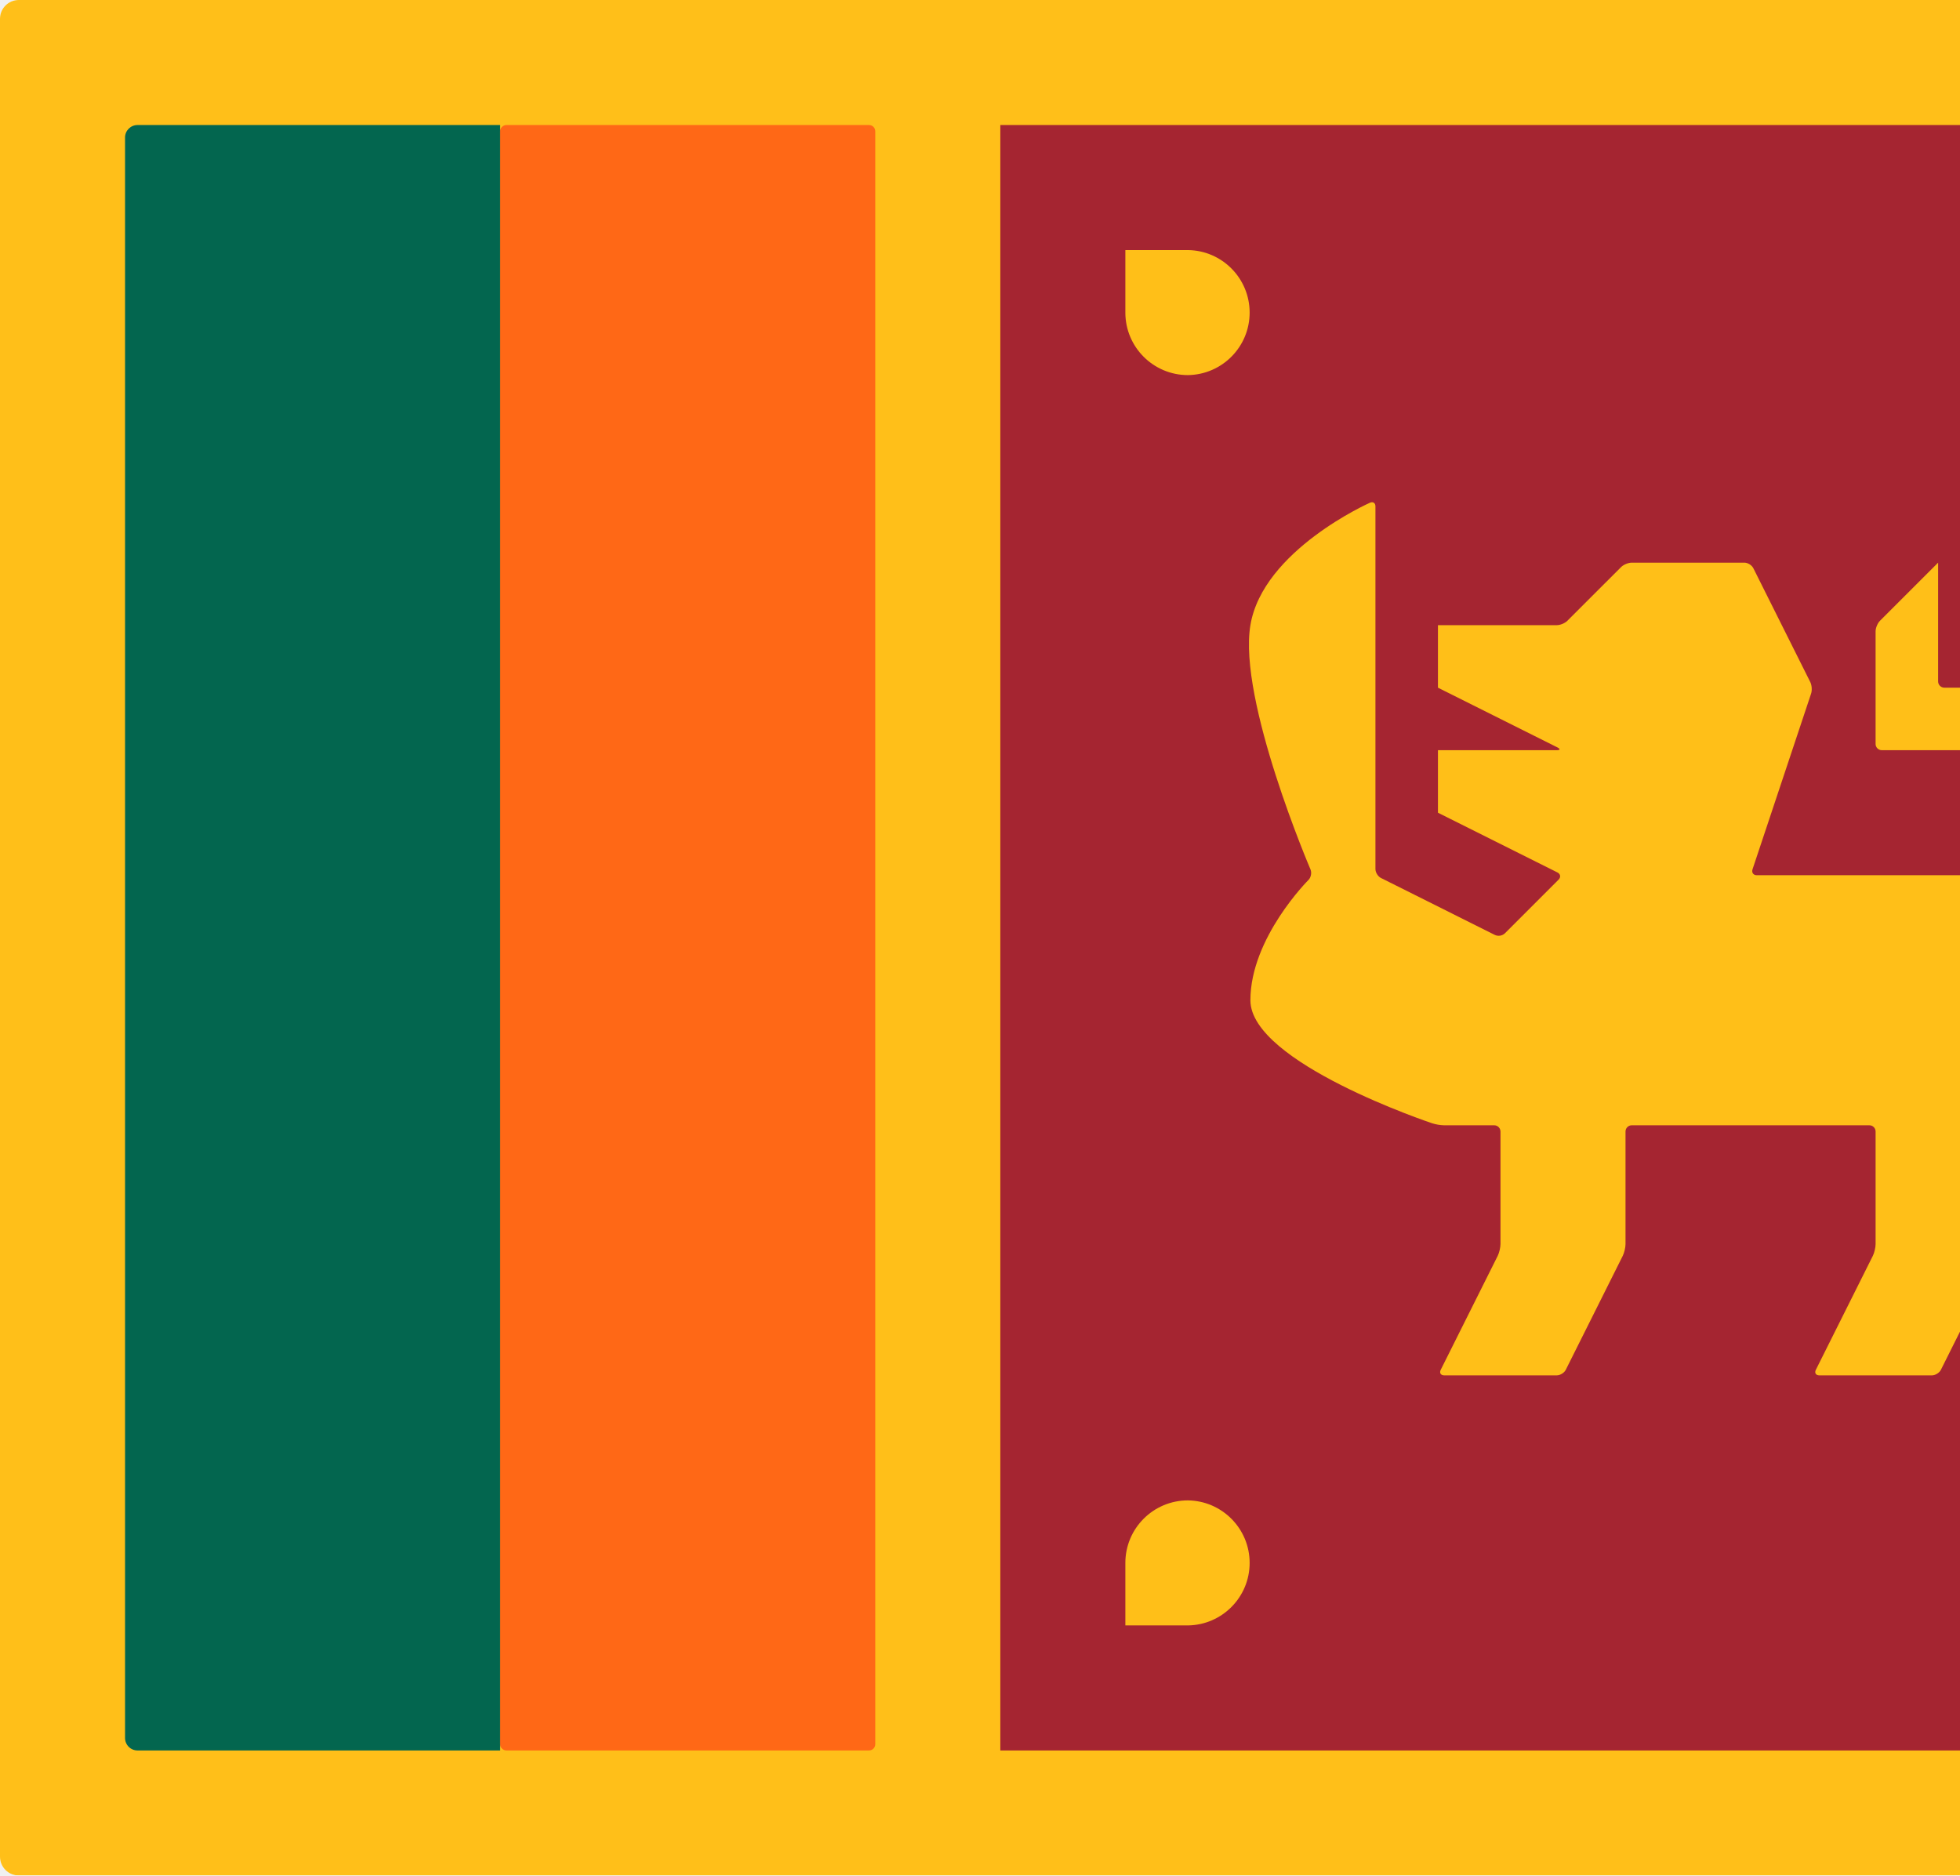
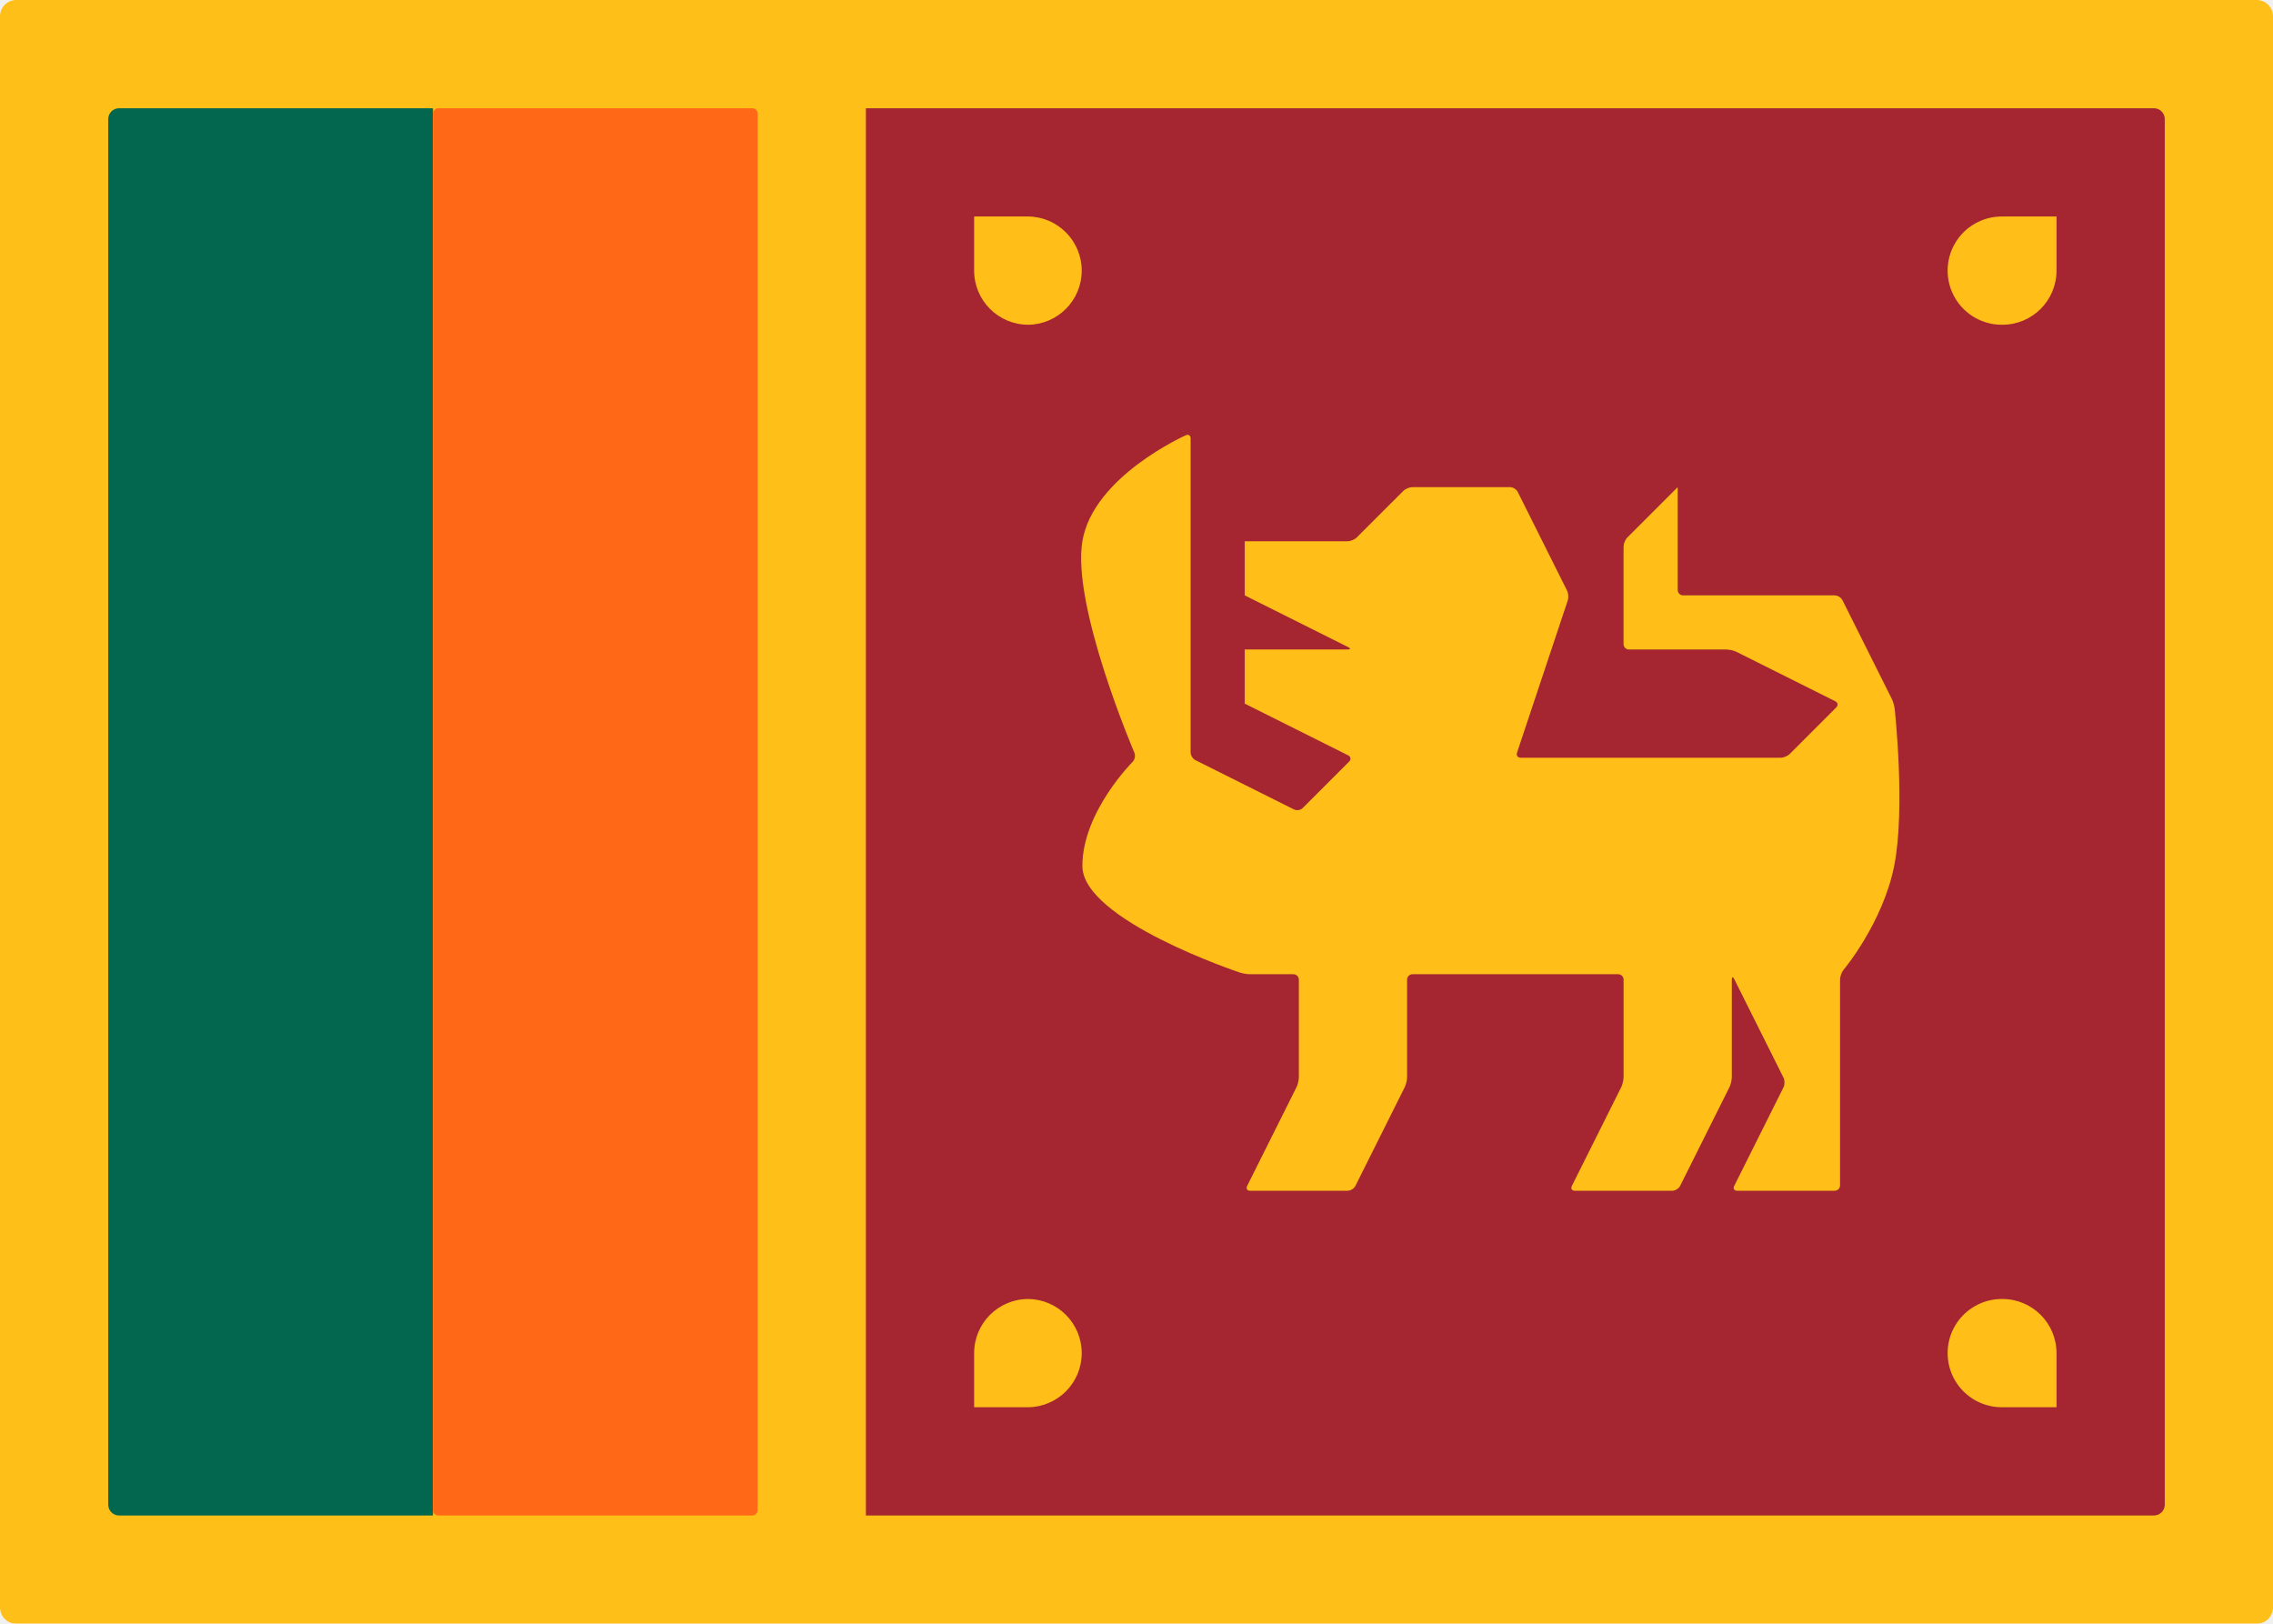
- <svg xmlns="http://www.w3.org/2000/svg" xmlns:xlink="http://www.w3.org/1999/xlink" width="209" height="200" viewBox="0 0 209 200">
+ <svg xmlns="http://www.w3.org/2000/svg" xmlns:xlink="http://www.w3.org/1999/xlink" width="280" height="200" viewBox="0 0 280 200">
  <defs>
    <rect id="a" width="280" height="200" rx="2" />
  </defs>
  <g fill="none" fill-rule="evenodd">
    <mask id="b" fill="#fff">
      <use xlink:href="#a" />
    </mask>
    <use fill="#FFF" xlink:href="#a" />
    <path fill="#FFBF19" mask="url(#b)" d="M0 0h280v200H0z" />
    <path d="M106.667 13.333h158.665c.737 0 1.335.594 1.335 1.333v170.668c0 .736-.596 1.333-1.335 1.333H106.667V13.333z" fill="#A52531" mask="url(#b)" />
    <path d="M13.333 14.666c0-.736.597-1.333 1.331-1.333h38.67v173.334h-38.67a1.33 1.33 0 0 1-1.33-1.333V14.666z" fill="#03664F" mask="url(#b)" />
    <rect fill="#FF6816" mask="url(#b)" x="53.333" y="13.333" width="40" height="173.333" rx=".667" />
    <path d="M126.667 40A6.667 6.667 0 0 1 120 33.333v-6.666h6.667a6.667 6.667 0 0 1 0 13.333zm120 0a6.667 6.667 0 1 1 0-13.333h6.666v6.666A6.667 6.667 0 0 1 246.667 40zm0 120a6.667 6.667 0 0 1 6.666 6.667v6.666h-6.666a6.667 6.667 0 1 1 0-13.333zm-120 0a6.667 6.667 0 0 1 0 13.333H120v-6.666a6.667 6.667 0 0 1 6.667-6.667zM160 120.661a.667.667 0 0 0-.664-.661h-5.34a4.69 4.69 0 0 1-1.294-.219s-19.369-6.448-19.369-13.114c0-6.667 6.209-12.848 6.209-12.848.253-.268.345-.752.203-1.096 0 0-7.744-18.06-6.412-26.056 1.333-7.996 12.735-13.05 12.735-13.05.33-.156.599.015.599.377v38.678c0 .365.266.795.59.956l12.153 6.077a.974.974 0 0 0 1.059-.174l5.729-5.729c.259-.259.202-.602-.121-.764l-12.744-6.371V80h12.672c.366 0 .395-.133.072-.295l-12.744-6.372v-6.666h12.672c.366 0 .868-.207 1.13-.47l5.73-5.728c.258-.26.772-.469 1.13-.469h12.01c.366 0 .795.266.957.59l6.076 12.153c.163.326.201.873.085 1.222l-6.246 18.737c-.116.349.088.631.456.631h32.001c.368 0 .873-.206 1.135-.468l5.729-5.73c.259-.258.202-.602-.121-.763l-12.154-6.077a3.352 3.352 0 0 0-1.25-.295H200.66a.666.666 0 0 1-.661-.661V67.328c0-.365.207-.868.469-1.13L206.667 60v12.672c0 .365.303.661.663.661h18.675c.366 0 .795.267.957.59l6.076 12.154c.163.325.326.89.362 1.248 0 0 1.346 12.278-.067 19.342-1.412 7.063-6.256 12.817-6.256 12.817-.227.285-.41.815-.41 1.175v25.348c0 .365-.304.66-.662.66h-12.01c-.366 0-.528-.267-.367-.59l6.077-12.154c.163-.325.162-.856 0-1.18l-6.077-12.153c-.163-.326-.295-.286-.295.071v12.011c0 .365-.133.928-.295 1.251l-6.076 12.154c-.163.325-.599.59-.957.59h-12.01c-.366 0-.528-.267-.367-.59l6.077-12.154c.163-.325.295-.893.295-1.25V120.66c0-.365-.3-.661-.66-.661h-25.347a.665.665 0 0 0-.66.661v12.011c0 .365-.133.928-.295 1.251l-6.076 12.154c-.163.325-.599.59-.957.59h-12.01c-.366 0-.528-.267-.367-.59l6.077-12.154c.163-.325.295-.893.295-1.25V120.66z" fill="#FFBF18" mask="url(#b)" />
  </g>
</svg>
